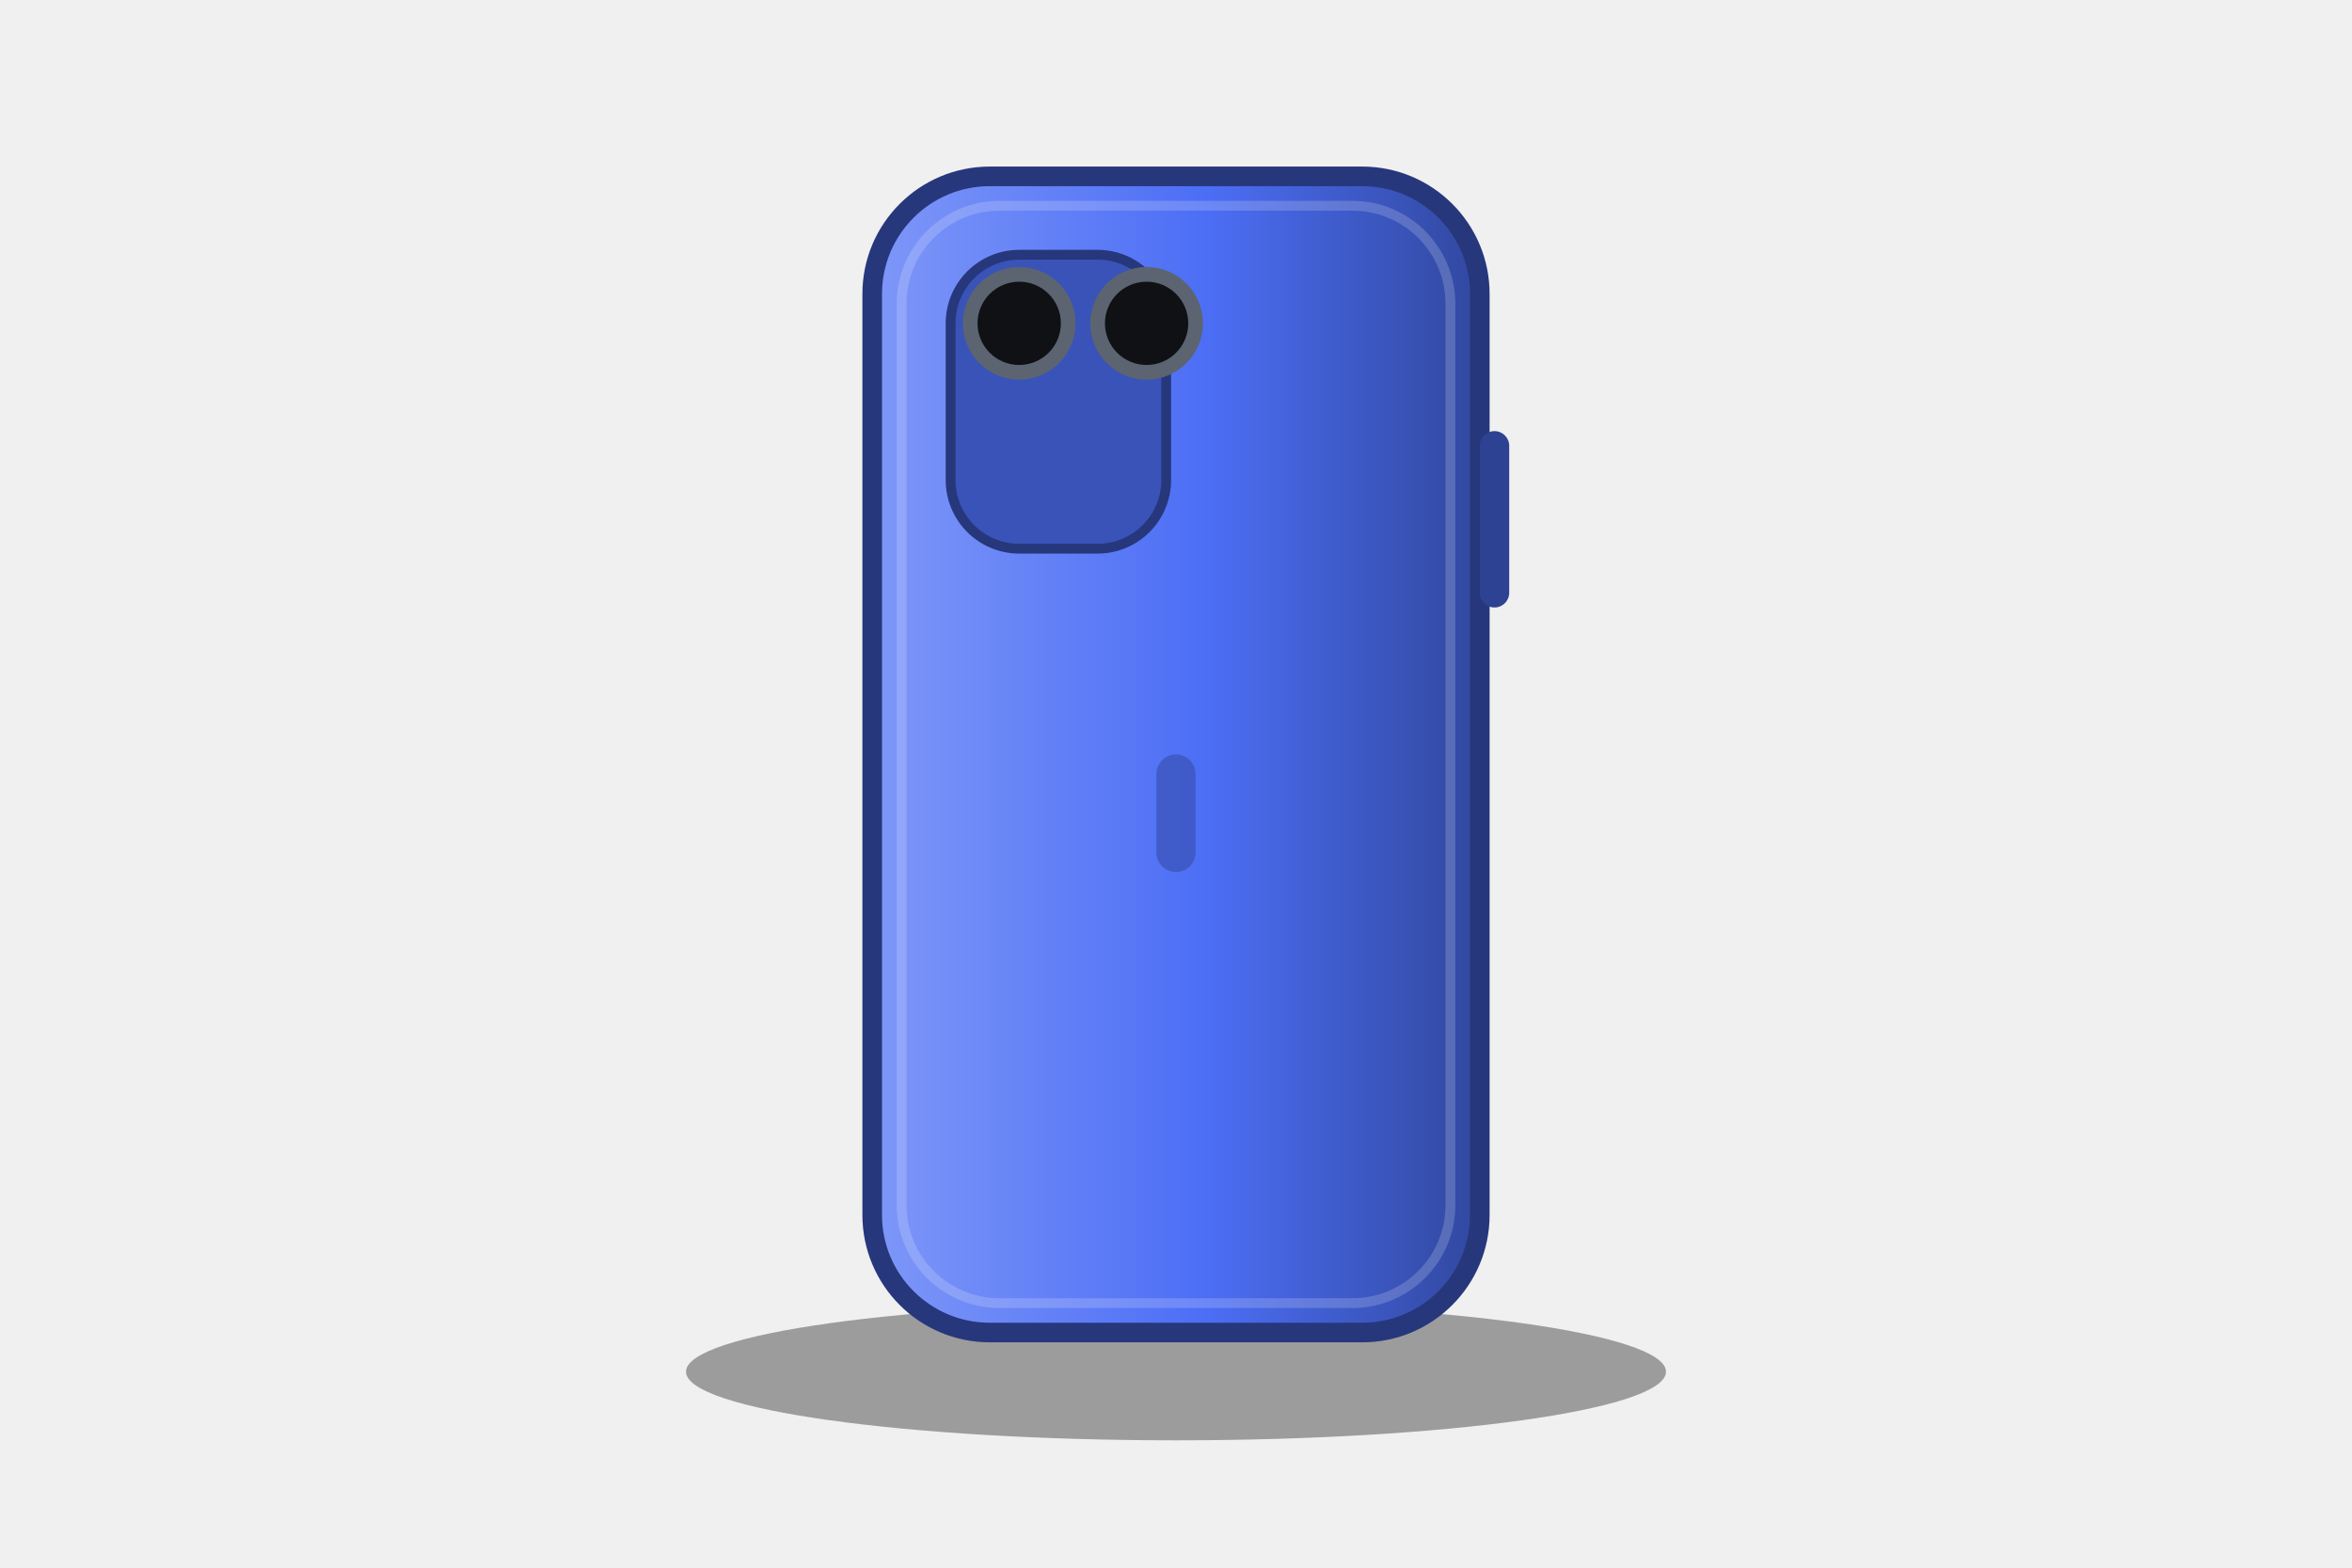
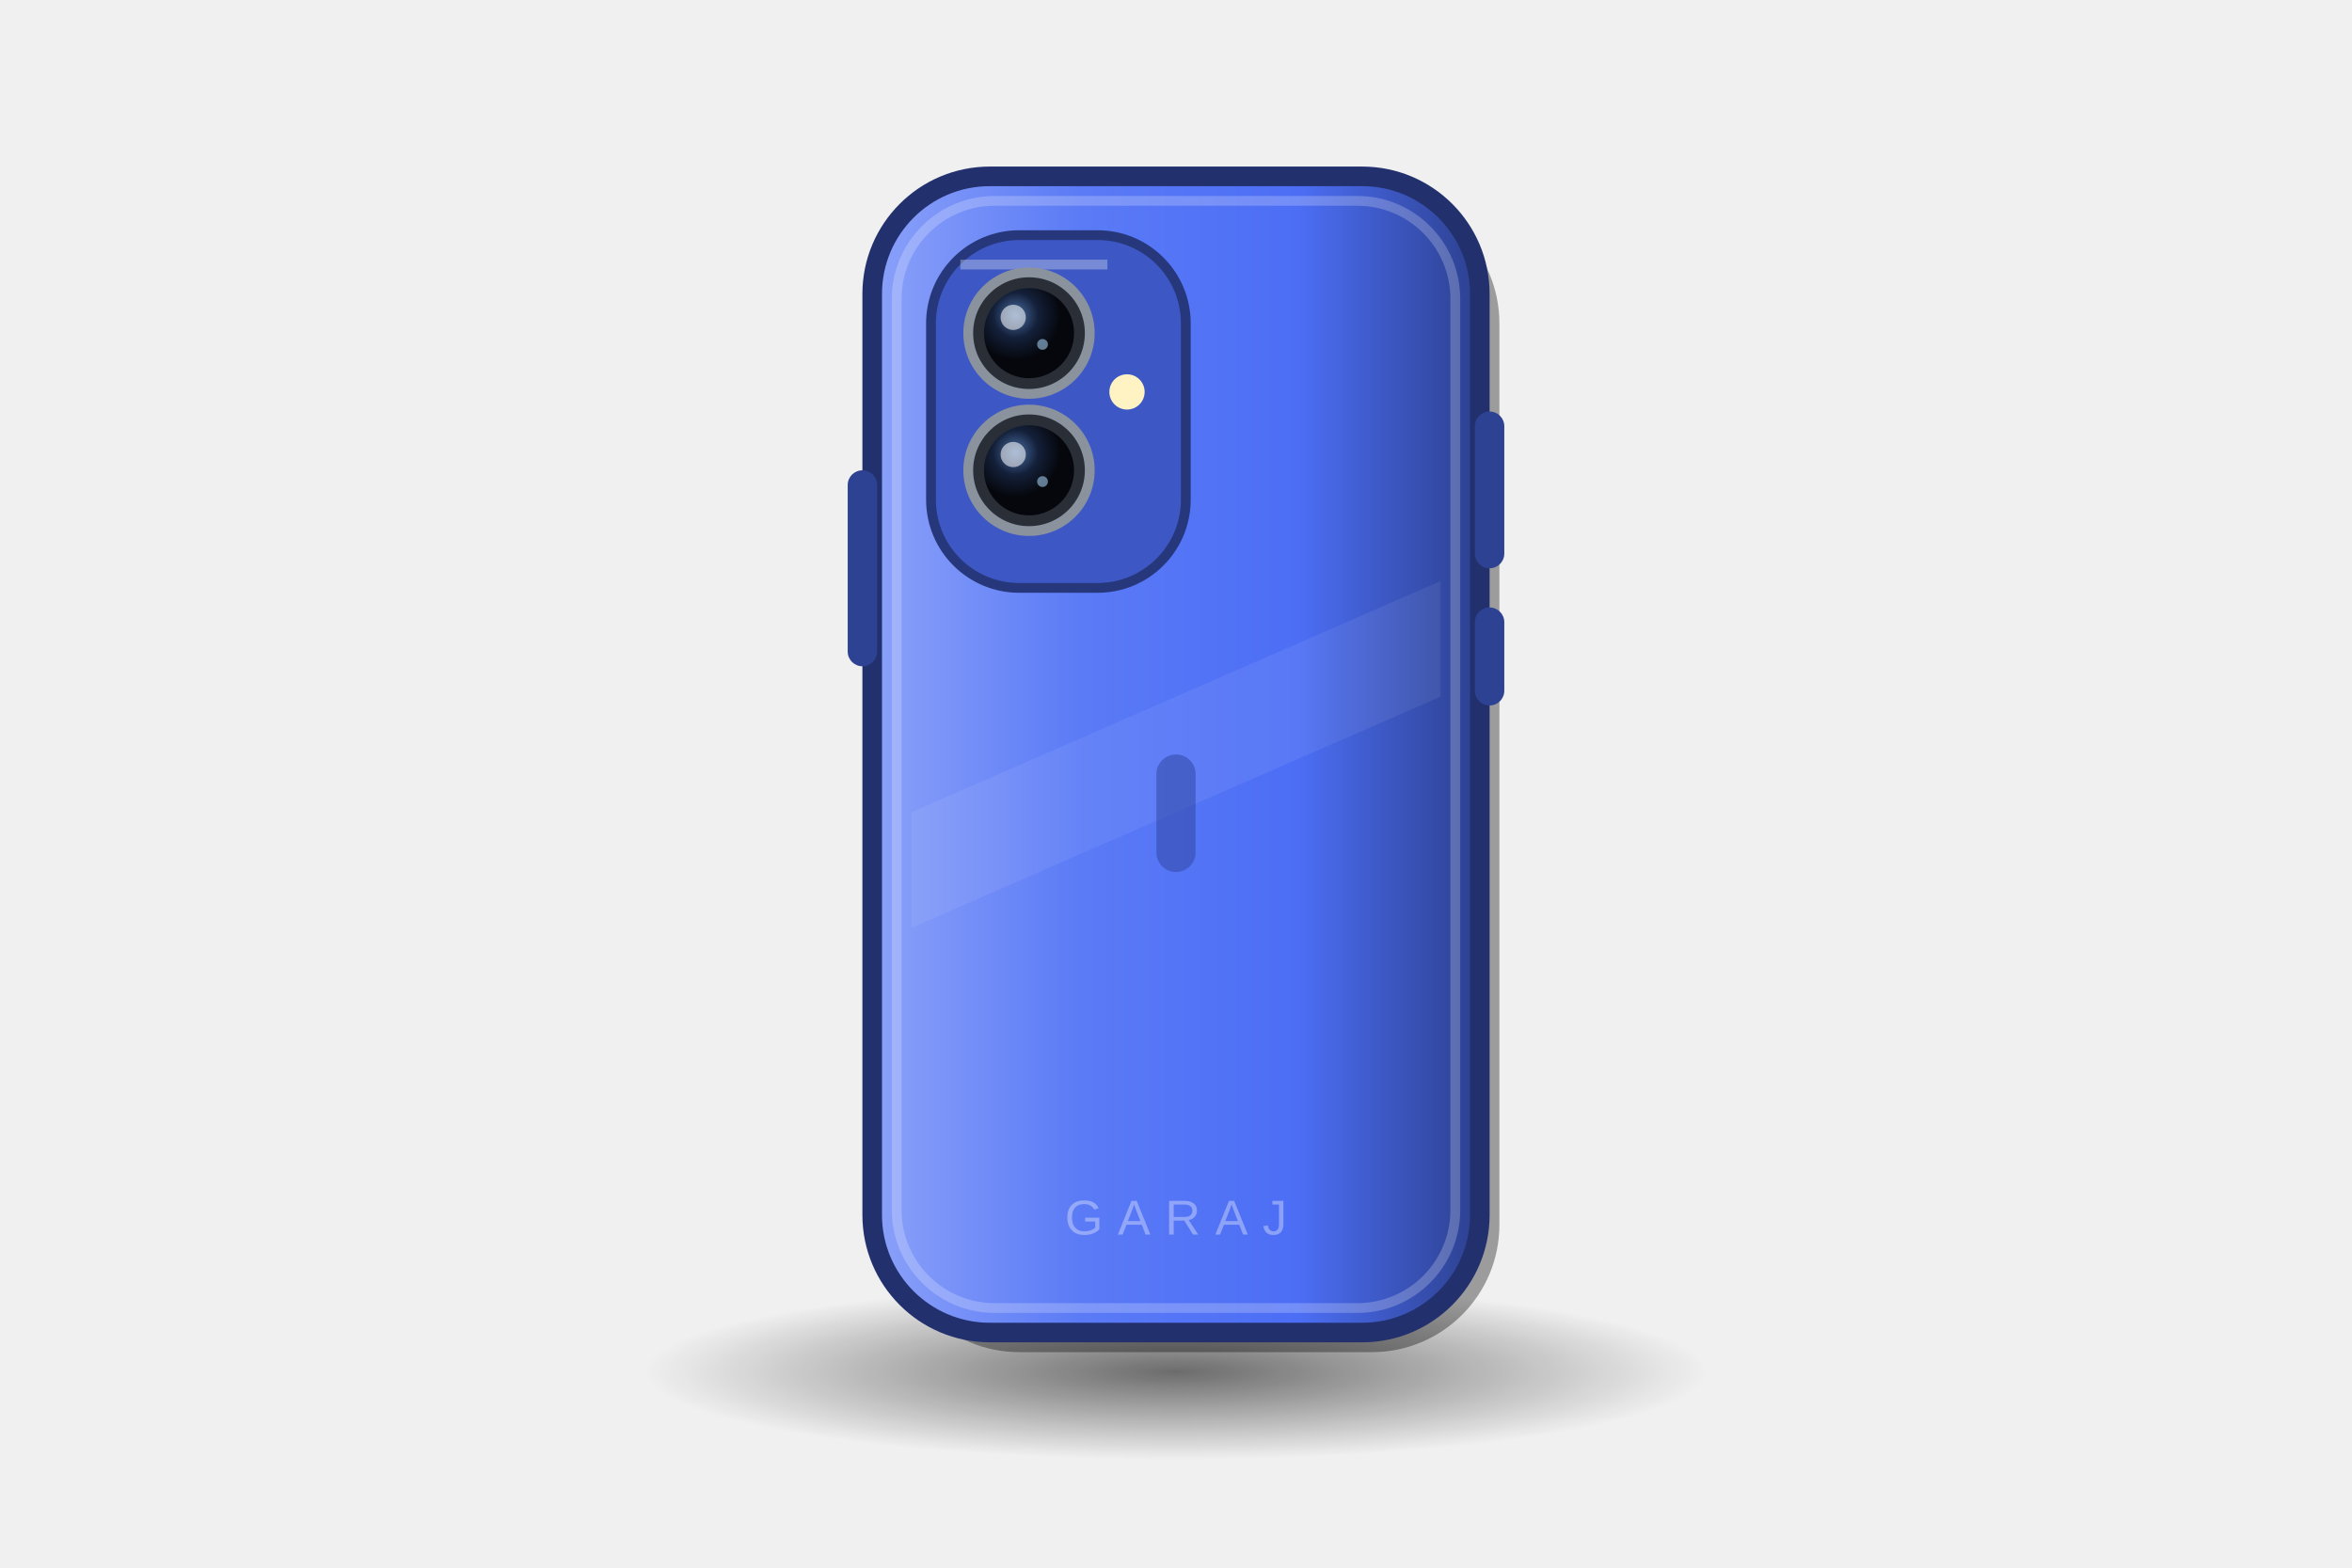
<svg xmlns="http://www.w3.org/2000/svg" viewBox="0 0 240 160">
  <defs>
-     <linearGradient id="g45" x1="0" y1="0" x2="1" y2="0">
-       <stop offset="0" stop-color="#7e97f8" />
-       <stop offset="0.55" stop-color="#4c6ef5" />
-       <stop offset="1" stop-color="#31489f" />
+     <linearGradient id="g144" x1="0" y1="0" x2="1" y2="0">
+       <stop offset="0" stop-color="#8ba1f9" />
+       <stop offset="0.35" stop-color="#5a7af6" />
+       <stop offset="0.7" stop-color="#4c6ef5" />
+       <stop offset="1" stop-color="#2c408e" />
    </linearGradient>
  </defs>
-   <ellipse cx="120" cy="140" rx="50" ry="7" fill="#000" opacity=".35" />
-   <rect x="89" y="18" width="62" height="118" rx="12" fill="url(#g45)" stroke="#26377b" stroke-width="2" />
-   <rect x="92" y="21" width="56" height="112" rx="10" fill="none" stroke="#fff" stroke-opacity=".18" />
-   <rect x="97" y="26" width="22" height="30" rx="7" fill="#3953b8" stroke="#26377b" />
-   <circle cx="104" cy="33" r="5" fill="#0f1114" stroke="#5b6470" stroke-width="1.5" />
-   <circle cx="117" cy="33" r="5" fill="#0f1114" stroke="#5b6470" stroke-width="1.5" />
+   <defs>
+     <radialGradient id="sh147">
+       <stop offset="0" stop-color="#000" stop-opacity=".55" />
+       <stop offset="1" stop-color="#000" stop-opacity="0" />
+     </radialGradient>
+   </defs>
+   <ellipse cx="120" cy="140" rx="54" ry="9" fill="url(#sh147)" />
+   <rect x="91" y="20" width="62" height="118" rx="13" fill="#000" opacity=".35" />
+   <rect x="89" y="18" width="62" height="118" rx="12" fill="url(#g144)" stroke="#22316e" stroke-width="2" />
+   <rect x="91.5" y="20.5" width="57" height="113" rx="10" fill="none" stroke="#fff" stroke-opacity=".22" />
+   <path d="M93,82.9 L147,59.3 L147,71.1 L93,94.7 Z" fill="#fff" opacity=".07" />
+   <rect x="95" y="24" width="26" height="36" rx="9" fill="#3d58c4" stroke="#26377b" />
+   <path d="M98,27 L113,27" stroke="#fff" stroke-width="1" opacity=".3" />
+   <defs>
+     <radialGradient id="lens145" cx=".35" cy=".3">
+       <stop offset="0" stop-color="#4a6fa5" />
+       <stop offset=".5" stop-color="#14203a" />
+       <stop offset="1" stop-color="#05070c" />
+     </radialGradient>
+   </defs>
+   <circle cx="105" cy="34" r="6.2" fill="#2a2f37" stroke="#8a929e" stroke-width="1" />
+   <circle cx="105" cy="34" r="4.6" fill="url(#lens145)" />
+   <circle cx="103.39" cy="32.39" r="1.288" fill="#fff" opacity=".55" />
+   <circle cx="106.38" cy="35.15" r="0.552" fill="#9fc6e8" opacity=".6" />
+   <defs>
+     <radialGradient id="lens146" cx=".35" cy=".3">
+       <stop offset="0" stop-color="#4a6fa5" />
+       <stop offset=".5" stop-color="#14203a" />
+       <stop offset="1" stop-color="#05070c" />
+     </radialGradient>
+   </defs>
+   <circle cx="105" cy="48" r="6.2" fill="#2a2f37" stroke="#8a929e" stroke-width="1" />
+   <circle cx="105" cy="48" r="4.6" fill="url(#lens146)" />
+   <circle cx="103.39" cy="46.39" r="1.288" fill="#fff" opacity=".55" />
+   <circle cx="106.38" cy="49.15" r="0.552" fill="#9fc6e8" opacity=".6" />
+   <circle cx="115" cy="40" r="1.8" fill="#fff3c4" />
  <rect x="118" y="77" width="4" height="12" rx="2" fill="#354dac" opacity=".6" />
-   <rect x="151" y="44" width="3" height="18" rx="1.5" fill="#2e4293" />
+   <text x="120" y="126" text-anchor="middle" font-family="Arial" font-size="5" letter-spacing="1.5" fill="#fff" opacity=".35">GARAJ</text>
+   <rect x="150.5" y="42" width="3" height="16" rx="1.5" fill="#2e4293" />
+   <rect x="150.5" y="62" width="3" height="10" rx="1.5" fill="#2e4293" />
+   <rect x="86.5" y="48" width="3" height="20" rx="1.5" fill="#2e4293" />
</svg>
